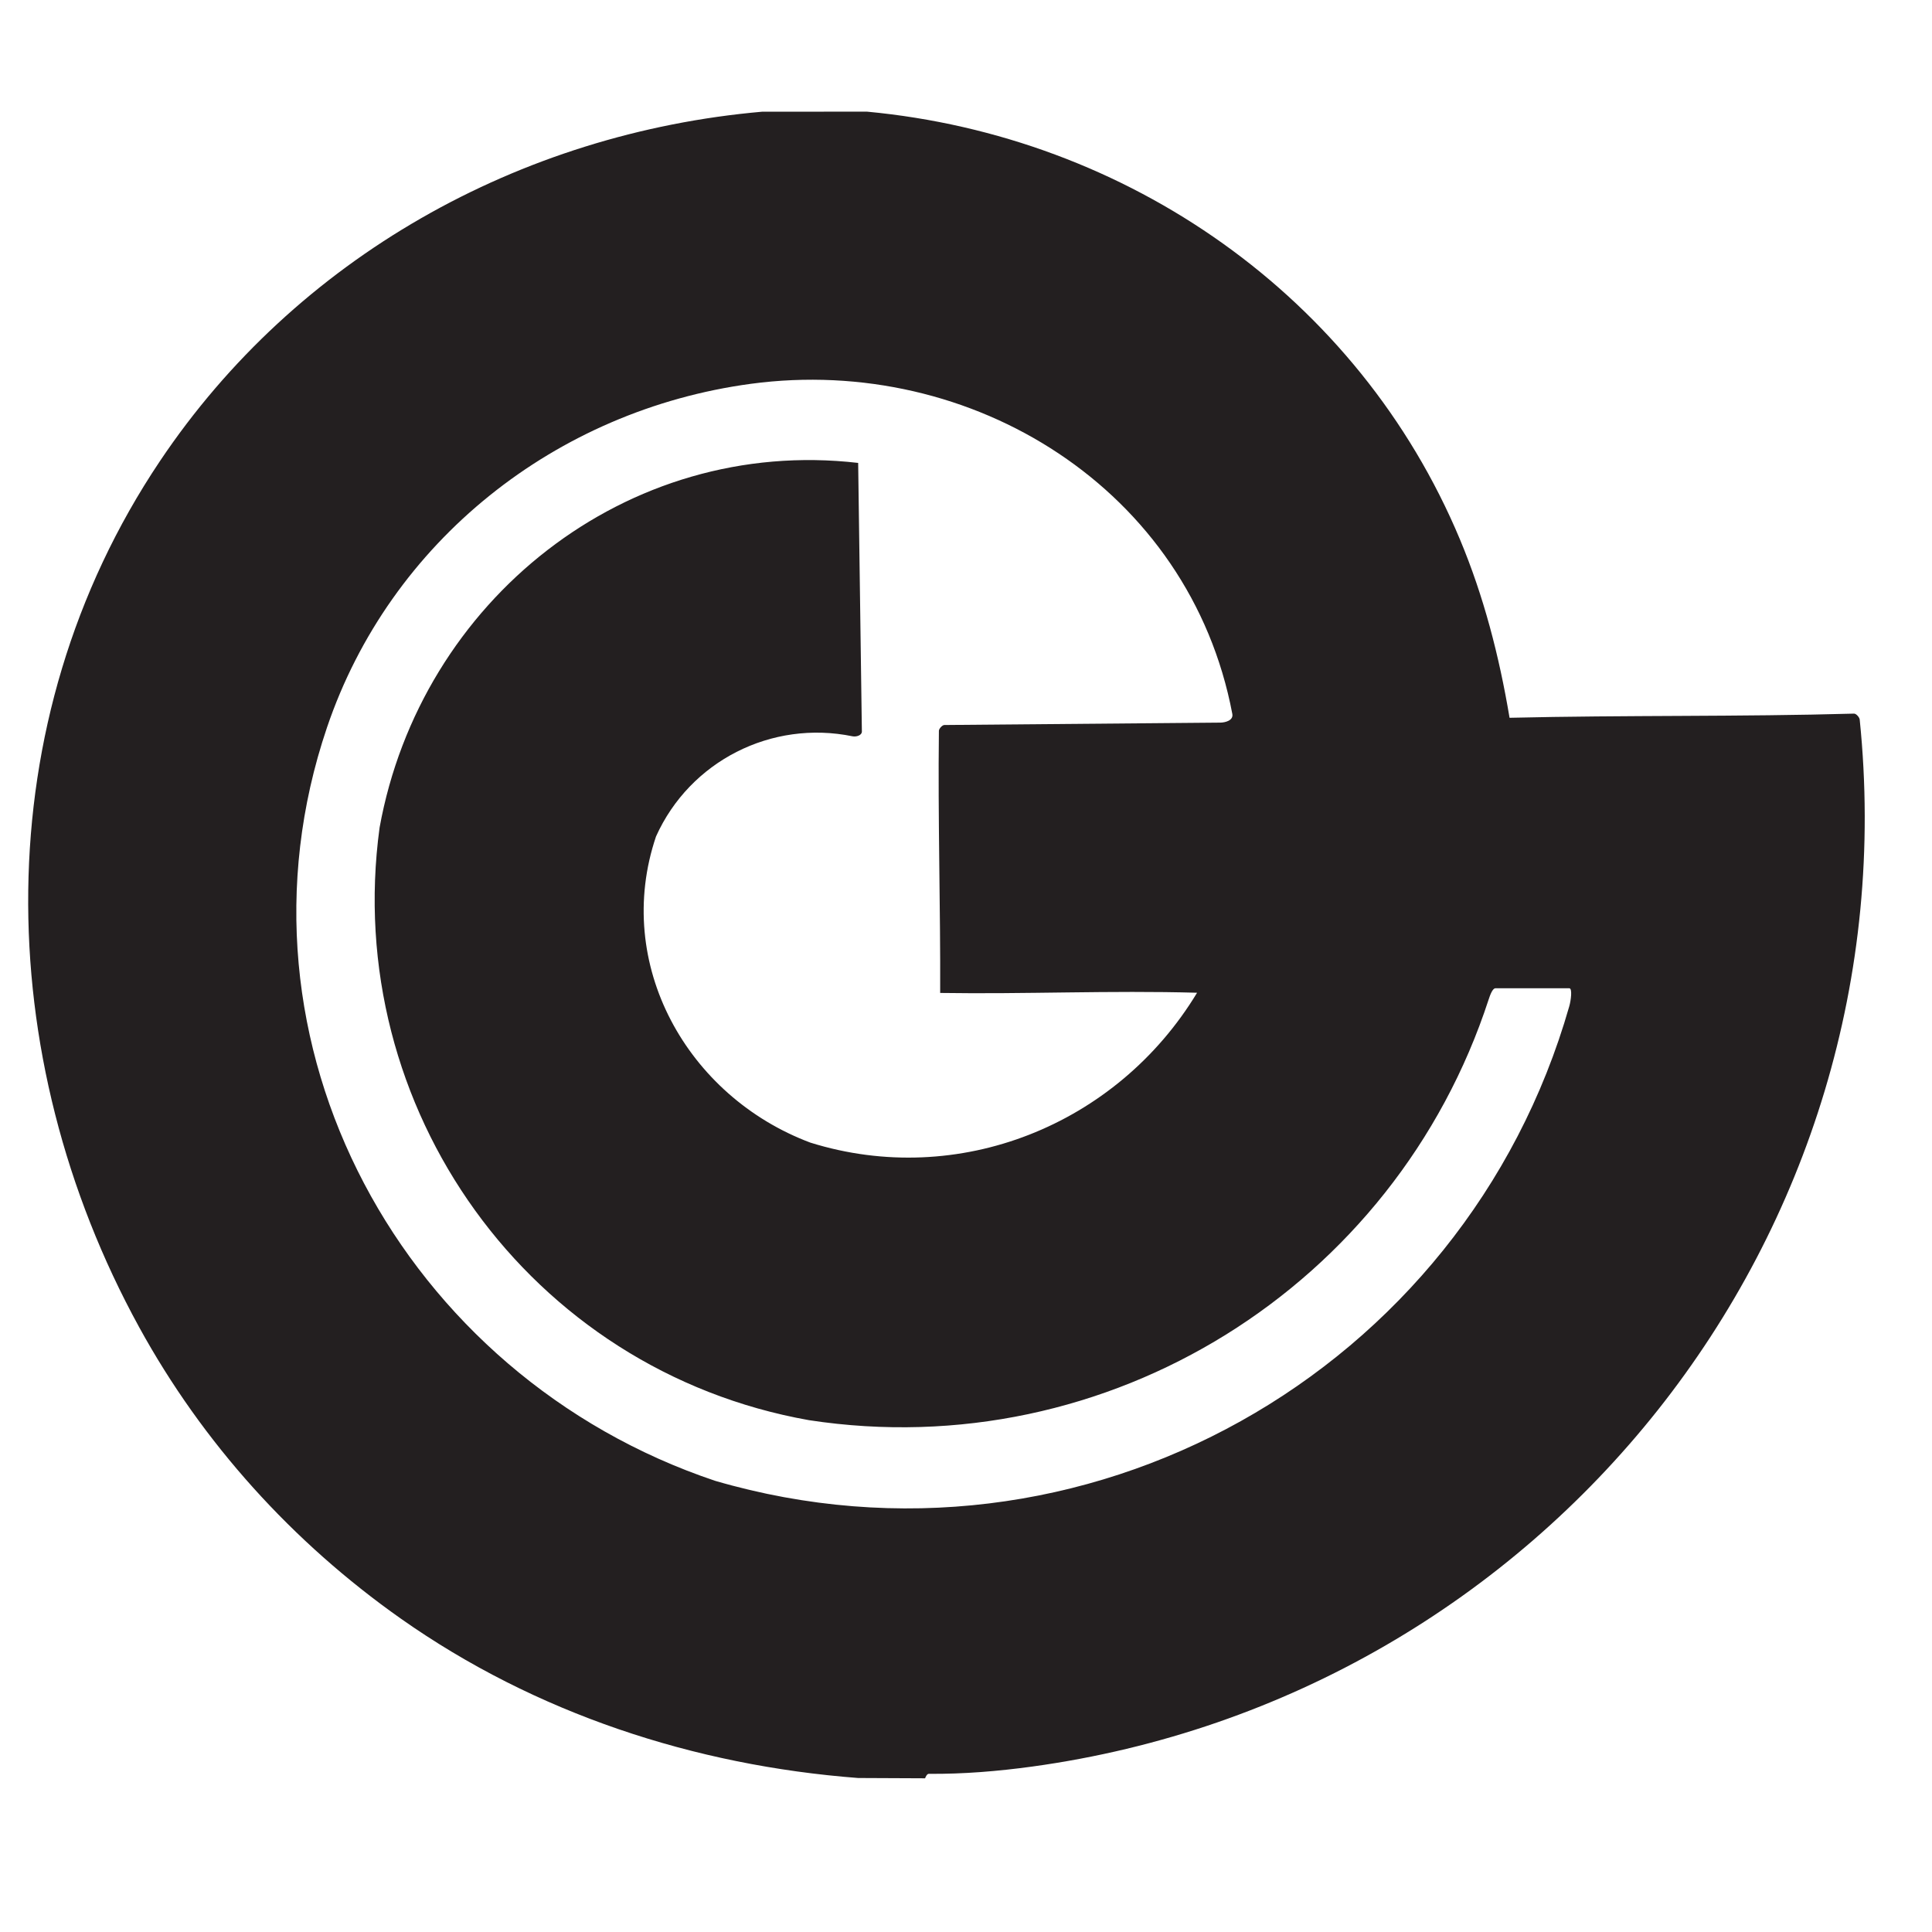
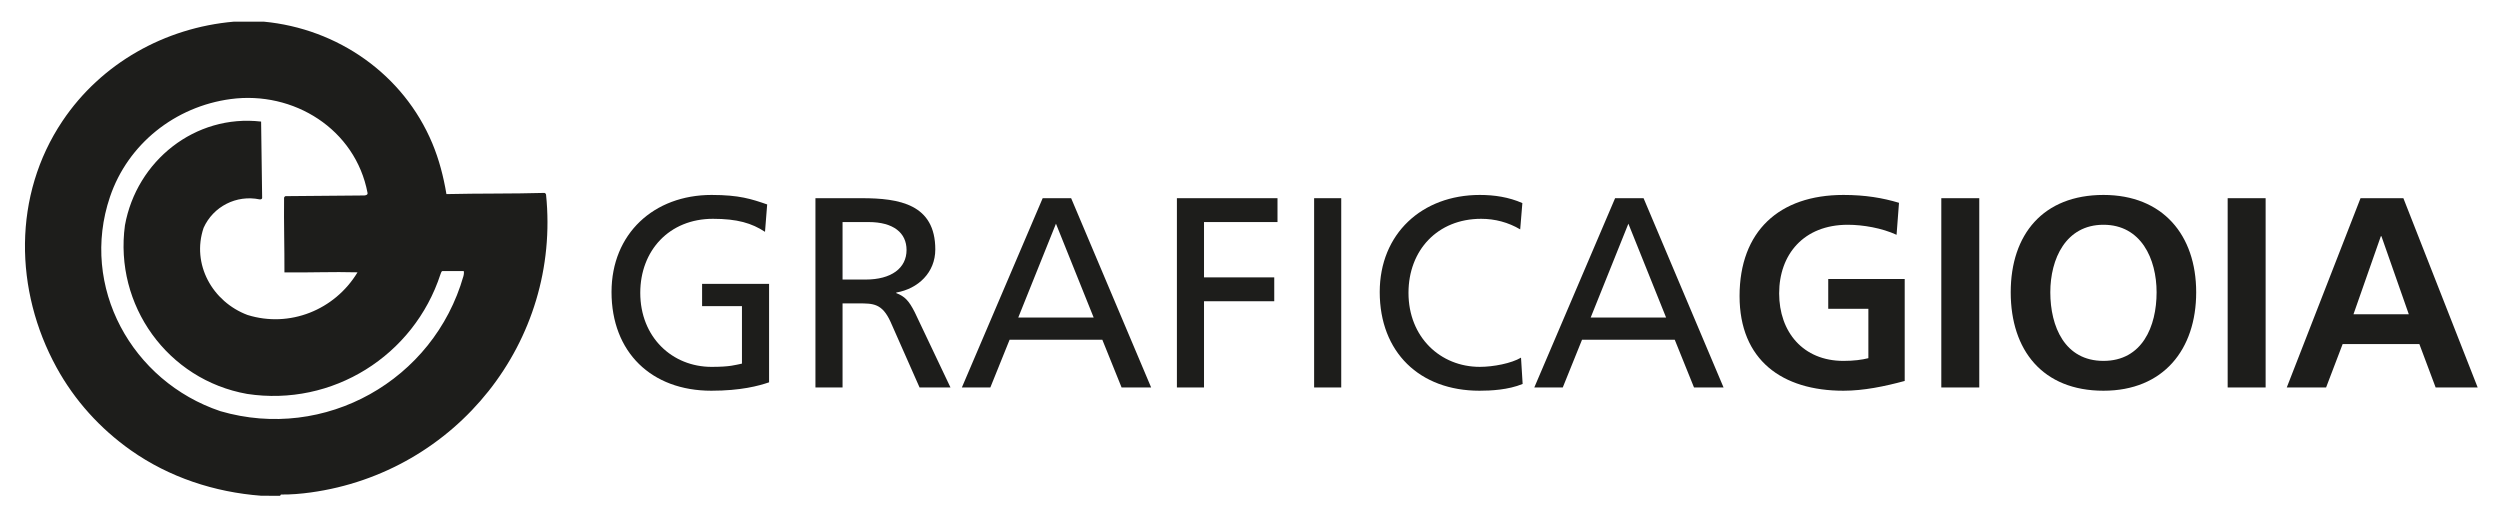
- <svg xmlns="http://www.w3.org/2000/svg" width="100%" height="100%" viewBox="0 0 38 38" version="1.1" xml:space="preserve" style="fill-rule:evenodd;clip-rule:evenodd;stroke-linejoin:round;stroke-miterlimit:1.414;">
-   <rect id="Artboard1" x="0" y="0" width="37.082" height="37.066" style="fill:none;" />
+ <svg xmlns="http://www.w3.org/2000/svg" width="100%" height="100%" viewBox="0 0 413 85" version="1.1" xml:space="preserve" style="fill-rule:evenodd;clip-rule:evenodd;stroke-linejoin:round;stroke-miterlimit:1.414;">
+   <rect id="Artboard1" x="0" y="0" width="412.721" height="84.922" style="fill:none;" />
  <g id="Livello-1">
-     <path d="M14.769,7.549c-3.832,0.516 -7.096,3.095 -8.338,6.761c-2.104,6.21 1.505,12.761 7.635,14.816c7.225,2.109 14.74,-2.125 16.8,-9.335c0.034,-0.119 0.062,-0.353 0.001,-0.353l-1.454,0c-0.057,0 -0.106,0.137 -0.133,0.22c-1.842,5.647 -7.483,9.175 -13.368,8.275c-5.501,-0.976 -9.197,-6.139 -8.446,-11.655c0.807,-4.462 4.855,-7.7 9.413,-7.173l0.073,5.284c0,0.075 -0.11,0.108 -0.184,0.093c-1.592,-0.327 -3.198,0.488 -3.865,1.97c-0.849,2.513 0.615,5.115 3.036,6.022c2.909,0.908 6.029,-0.339 7.606,-2.948c-1.707,-0.048 -3.375,0.03 -5.053,0.004c0.007,-1.692 -0.046,-3.423 -0.025,-5.157c0.001,-0.04 0.066,-0.113 0.107,-0.113l5.43,-0.047c0.088,-0.001 0.26,-0.039 0.234,-0.172c-0.836,-4.416 -5.116,-7.077 -9.469,-6.492m0.222,-5.352l2.062,-0.001c5.122,0.48 9.665,3.637 11.663,8.415c0.466,1.115 0.771,2.288 0.975,3.507c2.282,-0.054 4.531,-0.018 6.775,-0.082c0.045,-0.001 0.108,0.075 0.112,0.117c1.038,10.146 -6.203,19.207 -16.275,20.593c-0.674,0.092 -1.354,0.149 -2.034,0.143c-0.034,-0.001 -0.06,0.051 -0.074,0.088l-1.317,-0.006c-3.218,-0.246 -6.348,-1.27 -8.996,-3.136c-2.127,-1.499 -3.896,-3.453 -5.146,-5.733c-2.92,-5.326 -3.031,-11.902 0.41,-17.033c2.681,-3.999 7.077,-6.453 11.845,-6.872" style="fill:#231f20;fill-rule:nonzero;" />
+     <path d="M38.092,16.367c-9.157,1.232 -16.957,7.397 -19.924,16.155c-5.028,14.841 3.595,30.496 18.244,35.404c17.264,5.04 35.222,-5.077 40.145,-22.307c0.082,-0.284 0.148,-0.843 0.004,-0.843l-3.477,0c-0.135,0 -0.252,0.327 -0.316,0.525c-4.401,13.496 -17.882,21.925 -31.944,19.774c-13.146,-2.331 -21.977,-14.669 -20.184,-27.85c1.928,-10.661 11.603,-18.398 22.495,-17.14l0.172,12.627c0.001,0.179 -0.261,0.259 -0.439,0.222c-3.803,-0.782 -7.64,1.165 -9.235,4.709c-2.028,6.002 1.469,12.221 7.255,14.389c6.951,2.171 14.407,-0.808 18.174,-7.044c-4.078,-0.117 -8.063,0.07 -12.073,0.008c0.016,-4.043 -0.11,-8.179 -0.06,-12.322c0.001,-0.097 0.158,-0.27 0.256,-0.271l12.976,-0.112c0.21,-0.002 0.619,-0.093 0.559,-0.411c-1.998,-10.553 -12.227,-16.912 -22.628,-15.513m0.532,-12.788l4.926,-0.004c12.24,1.148 23.095,8.692 27.87,20.109c1.114,2.665 1.841,5.467 2.33,8.381c5.453,-0.129 10.827,-0.044 16.19,-0.196c0.106,-0.004 0.257,0.179 0.267,0.278c2.479,24.245 -14.822,45.898 -38.891,49.209c-1.612,0.22 -3.235,0.357 -4.861,0.342c-0.082,-0.002 -0.144,0.123 -0.176,0.21l-3.147,-0.013c-7.691,-0.588 -15.169,-3.034 -21.498,-7.494c-5.082,-3.582 -9.309,-8.25 -12.296,-13.7c-6.978,-12.727 -7.243,-28.44 0.98,-40.703c6.407,-9.554 16.912,-15.418 28.306,-16.419" style="fill:#1d1d1b;fill-rule:nonzero;" />
+     <path d="M126.379,38.297c-2.195,-1.434 -4.569,-2.15 -8.601,-2.15c-7.212,0 -12.006,5.241 -12.006,12.229c0,7.346 5.287,12.231 11.782,12.231c3.091,0 3.898,-0.314 5.017,-0.539l0,-9.497l-6.585,0l0,-3.672l11.065,0l0,16.26c-1.702,0.583 -4.659,1.389 -9.542,1.389c-9.899,0 -16.485,-6.362 -16.485,-16.306c0,-9.632 6.988,-16.038 16.53,-16.038c4.569,0 6.585,0.672 9.183,1.569l-0.358,4.524Z" style="fill:#1d1d1b;fill-rule:nonzero;" />
+     <path d="M134.711,32.742l7.66,0c6.182,0 12.14,0.986 12.14,8.467c0,3.808 -2.823,6.494 -6.451,7.121l0,0.091c1.389,0.538 2.061,1.209 3.046,3.137l5.914,12.452l-5.108,0l-4.793,-10.84c-1.388,-3.048 -2.866,-3.048 -5.24,-3.048l-2.689,0l0,13.888l-4.479,0l0,-31.268Zm4.479,13.439l3.809,0c4.255,0 6.763,-1.881 6.763,-4.882c0,-2.823 -2.15,-4.615 -6.271,-4.615l-4.301,0l0,9.497Z" style="fill:#1d1d1b;fill-rule:nonzero;" />
+     <path d="M172.25,32.742l4.703,0l13.216,31.268l-4.883,0l-3.181,-7.884l-15.32,0l-3.181,7.884l-4.703,0l13.349,-31.268Zm2.195,4.211l-6.227,15.498l12.454,0l-6.227,-15.498Z" style="fill:#1d1d1b;fill-rule:nonzero;" />
+     <path d="M194.424,32.742l16.619,0l0,3.942l-12.14,0l0,9.139l11.603,0l0,3.942l-11.603,0l0,14.245l-4.479,0l0,-31.268Z" style="fill:#1d1d1b;fill-rule:nonzero;" />
+     <rect x="217.093" y="32.742" width="4.479" height="31.268" style="fill:#1d1d1b;fill-rule:nonzero;" />
+     <path d="M251.137,37.894c-1.972,-1.165 -4.165,-1.747 -6.45,-1.747c-7.214,0 -12.005,5.196 -12.005,12.229c0,7.346 5.284,12.229 11.78,12.229c2.24,0 5.241,-0.583 6.81,-1.523l0.268,4.345c-2.375,0.986 -5.286,1.121 -7.124,1.121c-9.899,0 -16.485,-6.362 -16.485,-16.306c0,-9.632 6.989,-16.038 16.531,-16.038c2.42,0 4.793,0.358 7.033,1.345l-0.358,4.345Z" style="fill:#1d1d1b;fill-rule:nonzero;" />
+     <path d="M266.815,32.742l4.703,0l13.214,31.268l-4.881,0l-3.182,-7.884l-15.319,0l-3.181,7.884l-4.704,0l13.35,-31.268Zm2.194,4.211l-6.226,15.498l12.453,0l-6.227,-15.498Z" style="fill:#1d1d1b;fill-rule:nonzero;" />
+     <path d="M313.313,38.79c-2.418,-1.12 -5.556,-1.658 -8.063,-1.658c-7.301,0 -11.334,4.927 -11.334,11.334c0,6.36 3.943,11.154 10.616,11.154c1.704,0 3.047,-0.178 4.123,-0.448l0,-8.153l-6.631,0l0,-4.927l12.633,0l0,16.842c-3.315,0.896 -6.764,1.614 -10.125,1.614c-10.123,0 -17.156,-5.063 -17.156,-15.634c0,-10.707 6.54,-16.71 17.156,-16.71c3.63,0 6.496,0.494 9.183,1.3l-0.402,5.286Z" style="fill:#1d1d1b;fill-rule:nonzero;" />
+     <rect x="320.704" y="32.742" width="6.271" height="31.268" style="fill:#1d1d1b;fill-rule:nonzero;" />
+     <path d="M347.492,32.204c9.81,0 15.318,6.63 15.318,16.082c0,9.451 -5.419,16.262 -15.318,16.262c-10.035,0 -15.321,-6.676 -15.321,-16.262c0,-9.586 5.376,-16.082 15.321,-16.082m0,27.415c6.405,0 8.778,-5.688 8.778,-11.333c0,-5.51 -2.553,-11.155 -8.778,-11.155c-6.229,0 -8.781,5.645 -8.781,11.155c0,5.645 2.375,11.333 8.781,11.333" style="fill:#1d1d1b;fill-rule:nonzero;" />
+     <rect x="368.01" y="32.742" width="6.271" height="31.268" style="fill:#1d1d1b;fill-rule:nonzero;" />
+     <path d="M389.959,32.742l7.079,0l12.274,31.268l-6.945,0l-2.687,-7.166l-12.677,0l-2.733,7.166l-6.496,0l12.185,-31.268Zm3.449,6.273l-0.09,0l-4.523,12.9l9.138,0l-4.525,-12.9Z" style="fill:#1d1d1b;fill-rule:nonzero;" />
  </g>
</svg>
